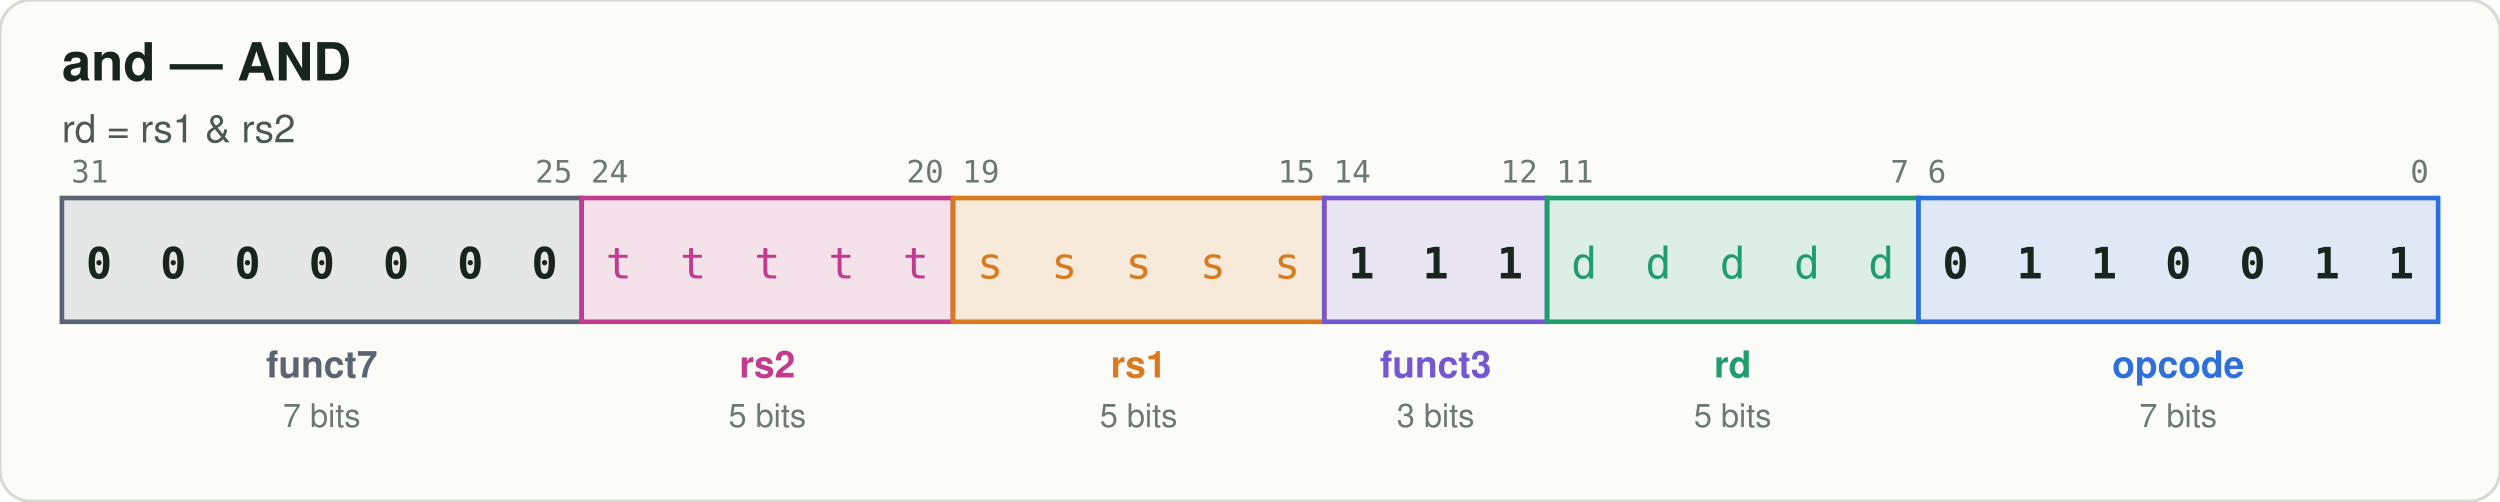
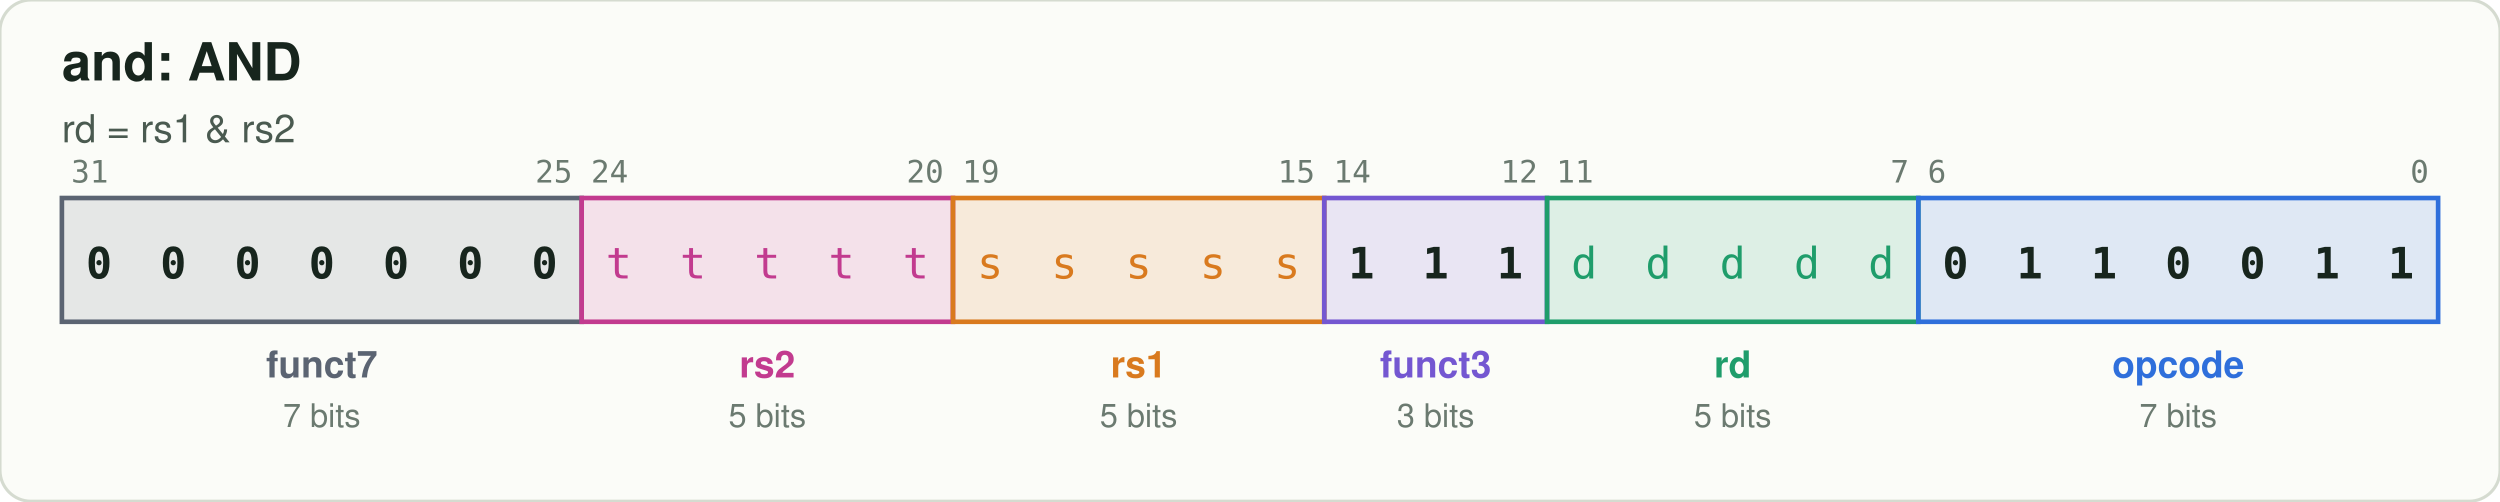
<svg xmlns="http://www.w3.org/2000/svg" viewBox="0 0 808 162" width="808" height="162">
  <rect width="100%" height="100%" rx="10" fill="#FBFCF8" stroke="#D5DBD0" />
-   <text x="20" y="26" font-family="'IBM Plex Sans','Segoe UI',Helvetica,Arial,sans-serif" font-size="17" font-weight="600" fill="#17251D">and — AND</text>
+   <text x="20" y="26" font-family="'IBM Plex Sans','Segoe UI',Helvetica,Arial,sans-serif" font-size="17" font-weight="600" fill="#17251D">and: AND</text>
  <text x="20" y="46" font-family="'IBM Plex Sans','Segoe UI',Helvetica,Arial,sans-serif" font-size="12.5" fill="#4A5A50">rd = rs1 &amp; rs2</text>
  <rect x="20" y="64" width="168" height="40" fill="#5B6472" fill-opacity="0.14" stroke="#5B6472" stroke-width="1.5" />
  <text x="32" y="90" text-anchor="middle" font-family="'IBM Plex Mono','SFMono-Regular',Consolas,monospace" font-size="14" font-weight="700" fill="#17251D">0</text>
  <text x="56" y="90" text-anchor="middle" font-family="'IBM Plex Mono','SFMono-Regular',Consolas,monospace" font-size="14" font-weight="700" fill="#17251D">0</text>
  <text x="80" y="90" text-anchor="middle" font-family="'IBM Plex Mono','SFMono-Regular',Consolas,monospace" font-size="14" font-weight="700" fill="#17251D">0</text>
  <text x="104" y="90" text-anchor="middle" font-family="'IBM Plex Mono','SFMono-Regular',Consolas,monospace" font-size="14" font-weight="700" fill="#17251D">0</text>
  <text x="128" y="90" text-anchor="middle" font-family="'IBM Plex Mono','SFMono-Regular',Consolas,monospace" font-size="14" font-weight="700" fill="#17251D">0</text>
  <text x="152" y="90" text-anchor="middle" font-family="'IBM Plex Mono','SFMono-Regular',Consolas,monospace" font-size="14" font-weight="700" fill="#17251D">0</text>
  <text x="176" y="90" text-anchor="middle" font-family="'IBM Plex Mono','SFMono-Regular',Consolas,monospace" font-size="14" font-weight="700" fill="#17251D">0</text>
  <text x="23" y="59" font-family="'IBM Plex Mono','SFMono-Regular',Consolas,monospace" font-size="10" fill="#6B7A70">31</text>
  <text x="185" y="59" text-anchor="end" font-family="'IBM Plex Mono','SFMono-Regular',Consolas,monospace" font-size="10" fill="#6B7A70">25</text>
  <text x="104" y="122" text-anchor="middle" font-family="'IBM Plex Sans','Segoe UI',Helvetica,Arial,sans-serif" font-size="12" font-weight="600" fill="#5B6472">funct7</text>
  <text x="104" y="138" text-anchor="middle" font-family="'IBM Plex Sans','Segoe UI',Helvetica,Arial,sans-serif" font-size="10.5" fill="#6B7A70">7 bits</text>
  <rect x="188" y="64" width="120" height="40" fill="#C23B8F" fill-opacity="0.14" stroke="#C23B8F" stroke-width="1.5" />
  <text x="200" y="90" text-anchor="middle" font-family="'IBM Plex Mono','SFMono-Regular',Consolas,monospace" font-size="14" font-weight="400" fill="#C23B8F">t</text>
  <text x="224" y="90" text-anchor="middle" font-family="'IBM Plex Mono','SFMono-Regular',Consolas,monospace" font-size="14" font-weight="400" fill="#C23B8F">t</text>
  <text x="248" y="90" text-anchor="middle" font-family="'IBM Plex Mono','SFMono-Regular',Consolas,monospace" font-size="14" font-weight="400" fill="#C23B8F">t</text>
  <text x="272" y="90" text-anchor="middle" font-family="'IBM Plex Mono','SFMono-Regular',Consolas,monospace" font-size="14" font-weight="400" fill="#C23B8F">t</text>
  <text x="296" y="90" text-anchor="middle" font-family="'IBM Plex Mono','SFMono-Regular',Consolas,monospace" font-size="14" font-weight="400" fill="#C23B8F">t</text>
  <text x="191" y="59" font-family="'IBM Plex Mono','SFMono-Regular',Consolas,monospace" font-size="10" fill="#6B7A70">24</text>
  <text x="305" y="59" text-anchor="end" font-family="'IBM Plex Mono','SFMono-Regular',Consolas,monospace" font-size="10" fill="#6B7A70">20</text>
  <text x="248" y="122" text-anchor="middle" font-family="'IBM Plex Sans','Segoe UI',Helvetica,Arial,sans-serif" font-size="12" font-weight="600" fill="#C23B8F">rs2</text>
  <text x="248" y="138" text-anchor="middle" font-family="'IBM Plex Sans','Segoe UI',Helvetica,Arial,sans-serif" font-size="10.5" fill="#6B7A70">5 bits</text>
  <rect x="308" y="64" width="120" height="40" fill="#D97A1E" fill-opacity="0.14" stroke="#D97A1E" stroke-width="1.5" />
  <text x="320" y="90" text-anchor="middle" font-family="'IBM Plex Mono','SFMono-Regular',Consolas,monospace" font-size="14" font-weight="400" fill="#D97A1E">s</text>
  <text x="344" y="90" text-anchor="middle" font-family="'IBM Plex Mono','SFMono-Regular',Consolas,monospace" font-size="14" font-weight="400" fill="#D97A1E">s</text>
  <text x="368" y="90" text-anchor="middle" font-family="'IBM Plex Mono','SFMono-Regular',Consolas,monospace" font-size="14" font-weight="400" fill="#D97A1E">s</text>
  <text x="392" y="90" text-anchor="middle" font-family="'IBM Plex Mono','SFMono-Regular',Consolas,monospace" font-size="14" font-weight="400" fill="#D97A1E">s</text>
  <text x="416" y="90" text-anchor="middle" font-family="'IBM Plex Mono','SFMono-Regular',Consolas,monospace" font-size="14" font-weight="400" fill="#D97A1E">s</text>
  <text x="311" y="59" font-family="'IBM Plex Mono','SFMono-Regular',Consolas,monospace" font-size="10" fill="#6B7A70">19</text>
  <text x="425" y="59" text-anchor="end" font-family="'IBM Plex Mono','SFMono-Regular',Consolas,monospace" font-size="10" fill="#6B7A70">15</text>
  <text x="368" y="122" text-anchor="middle" font-family="'IBM Plex Sans','Segoe UI',Helvetica,Arial,sans-serif" font-size="12" font-weight="600" fill="#D97A1E">rs1</text>
  <text x="368" y="138" text-anchor="middle" font-family="'IBM Plex Sans','Segoe UI',Helvetica,Arial,sans-serif" font-size="10.5" fill="#6B7A70">5 bits</text>
  <rect x="428" y="64" width="72" height="40" fill="#7457D1" fill-opacity="0.14" stroke="#7457D1" stroke-width="1.5" />
  <text x="440" y="90" text-anchor="middle" font-family="'IBM Plex Mono','SFMono-Regular',Consolas,monospace" font-size="14" font-weight="700" fill="#17251D">1</text>
  <text x="464" y="90" text-anchor="middle" font-family="'IBM Plex Mono','SFMono-Regular',Consolas,monospace" font-size="14" font-weight="700" fill="#17251D">1</text>
  <text x="488" y="90" text-anchor="middle" font-family="'IBM Plex Mono','SFMono-Regular',Consolas,monospace" font-size="14" font-weight="700" fill="#17251D">1</text>
  <text x="431" y="59" font-family="'IBM Plex Mono','SFMono-Regular',Consolas,monospace" font-size="10" fill="#6B7A70">14</text>
  <text x="497" y="59" text-anchor="end" font-family="'IBM Plex Mono','SFMono-Regular',Consolas,monospace" font-size="10" fill="#6B7A70">12</text>
  <text x="464" y="122" text-anchor="middle" font-family="'IBM Plex Sans','Segoe UI',Helvetica,Arial,sans-serif" font-size="12" font-weight="600" fill="#7457D1">funct3</text>
  <text x="464" y="138" text-anchor="middle" font-family="'IBM Plex Sans','Segoe UI',Helvetica,Arial,sans-serif" font-size="10.5" fill="#6B7A70">3 bits</text>
  <rect x="500" y="64" width="120" height="40" fill="#1F9D6B" fill-opacity="0.14" stroke="#1F9D6B" stroke-width="1.5" />
  <text x="512" y="90" text-anchor="middle" font-family="'IBM Plex Mono','SFMono-Regular',Consolas,monospace" font-size="14" font-weight="400" fill="#1F9D6B">d</text>
  <text x="536" y="90" text-anchor="middle" font-family="'IBM Plex Mono','SFMono-Regular',Consolas,monospace" font-size="14" font-weight="400" fill="#1F9D6B">d</text>
  <text x="560" y="90" text-anchor="middle" font-family="'IBM Plex Mono','SFMono-Regular',Consolas,monospace" font-size="14" font-weight="400" fill="#1F9D6B">d</text>
  <text x="584" y="90" text-anchor="middle" font-family="'IBM Plex Mono','SFMono-Regular',Consolas,monospace" font-size="14" font-weight="400" fill="#1F9D6B">d</text>
  <text x="608" y="90" text-anchor="middle" font-family="'IBM Plex Mono','SFMono-Regular',Consolas,monospace" font-size="14" font-weight="400" fill="#1F9D6B">d</text>
  <text x="503" y="59" font-family="'IBM Plex Mono','SFMono-Regular',Consolas,monospace" font-size="10" fill="#6B7A70">11</text>
  <text x="617" y="59" text-anchor="end" font-family="'IBM Plex Mono','SFMono-Regular',Consolas,monospace" font-size="10" fill="#6B7A70">7</text>
  <text x="560" y="122" text-anchor="middle" font-family="'IBM Plex Sans','Segoe UI',Helvetica,Arial,sans-serif" font-size="12" font-weight="600" fill="#1F9D6B">rd</text>
  <text x="560" y="138" text-anchor="middle" font-family="'IBM Plex Sans','Segoe UI',Helvetica,Arial,sans-serif" font-size="10.5" fill="#6B7A70">5 bits</text>
  <rect x="620" y="64" width="168" height="40" fill="#2F6FDB" fill-opacity="0.14" stroke="#2F6FDB" stroke-width="1.5" />
  <text x="632" y="90" text-anchor="middle" font-family="'IBM Plex Mono','SFMono-Regular',Consolas,monospace" font-size="14" font-weight="700" fill="#17251D">0</text>
  <text x="656" y="90" text-anchor="middle" font-family="'IBM Plex Mono','SFMono-Regular',Consolas,monospace" font-size="14" font-weight="700" fill="#17251D">1</text>
  <text x="680" y="90" text-anchor="middle" font-family="'IBM Plex Mono','SFMono-Regular',Consolas,monospace" font-size="14" font-weight="700" fill="#17251D">1</text>
  <text x="704" y="90" text-anchor="middle" font-family="'IBM Plex Mono','SFMono-Regular',Consolas,monospace" font-size="14" font-weight="700" fill="#17251D">0</text>
  <text x="728" y="90" text-anchor="middle" font-family="'IBM Plex Mono','SFMono-Regular',Consolas,monospace" font-size="14" font-weight="700" fill="#17251D">0</text>
  <text x="752" y="90" text-anchor="middle" font-family="'IBM Plex Mono','SFMono-Regular',Consolas,monospace" font-size="14" font-weight="700" fill="#17251D">1</text>
  <text x="776" y="90" text-anchor="middle" font-family="'IBM Plex Mono','SFMono-Regular',Consolas,monospace" font-size="14" font-weight="700" fill="#17251D">1</text>
  <text x="623" y="59" font-family="'IBM Plex Mono','SFMono-Regular',Consolas,monospace" font-size="10" fill="#6B7A70">6</text>
  <text x="785" y="59" text-anchor="end" font-family="'IBM Plex Mono','SFMono-Regular',Consolas,monospace" font-size="10" fill="#6B7A70">0</text>
  <text x="704" y="122" text-anchor="middle" font-family="'IBM Plex Sans','Segoe UI',Helvetica,Arial,sans-serif" font-size="12" font-weight="600" fill="#2F6FDB">opcode</text>
  <text x="704" y="138" text-anchor="middle" font-family="'IBM Plex Sans','Segoe UI',Helvetica,Arial,sans-serif" font-size="10.5" fill="#6B7A70">7 bits</text>
</svg>
